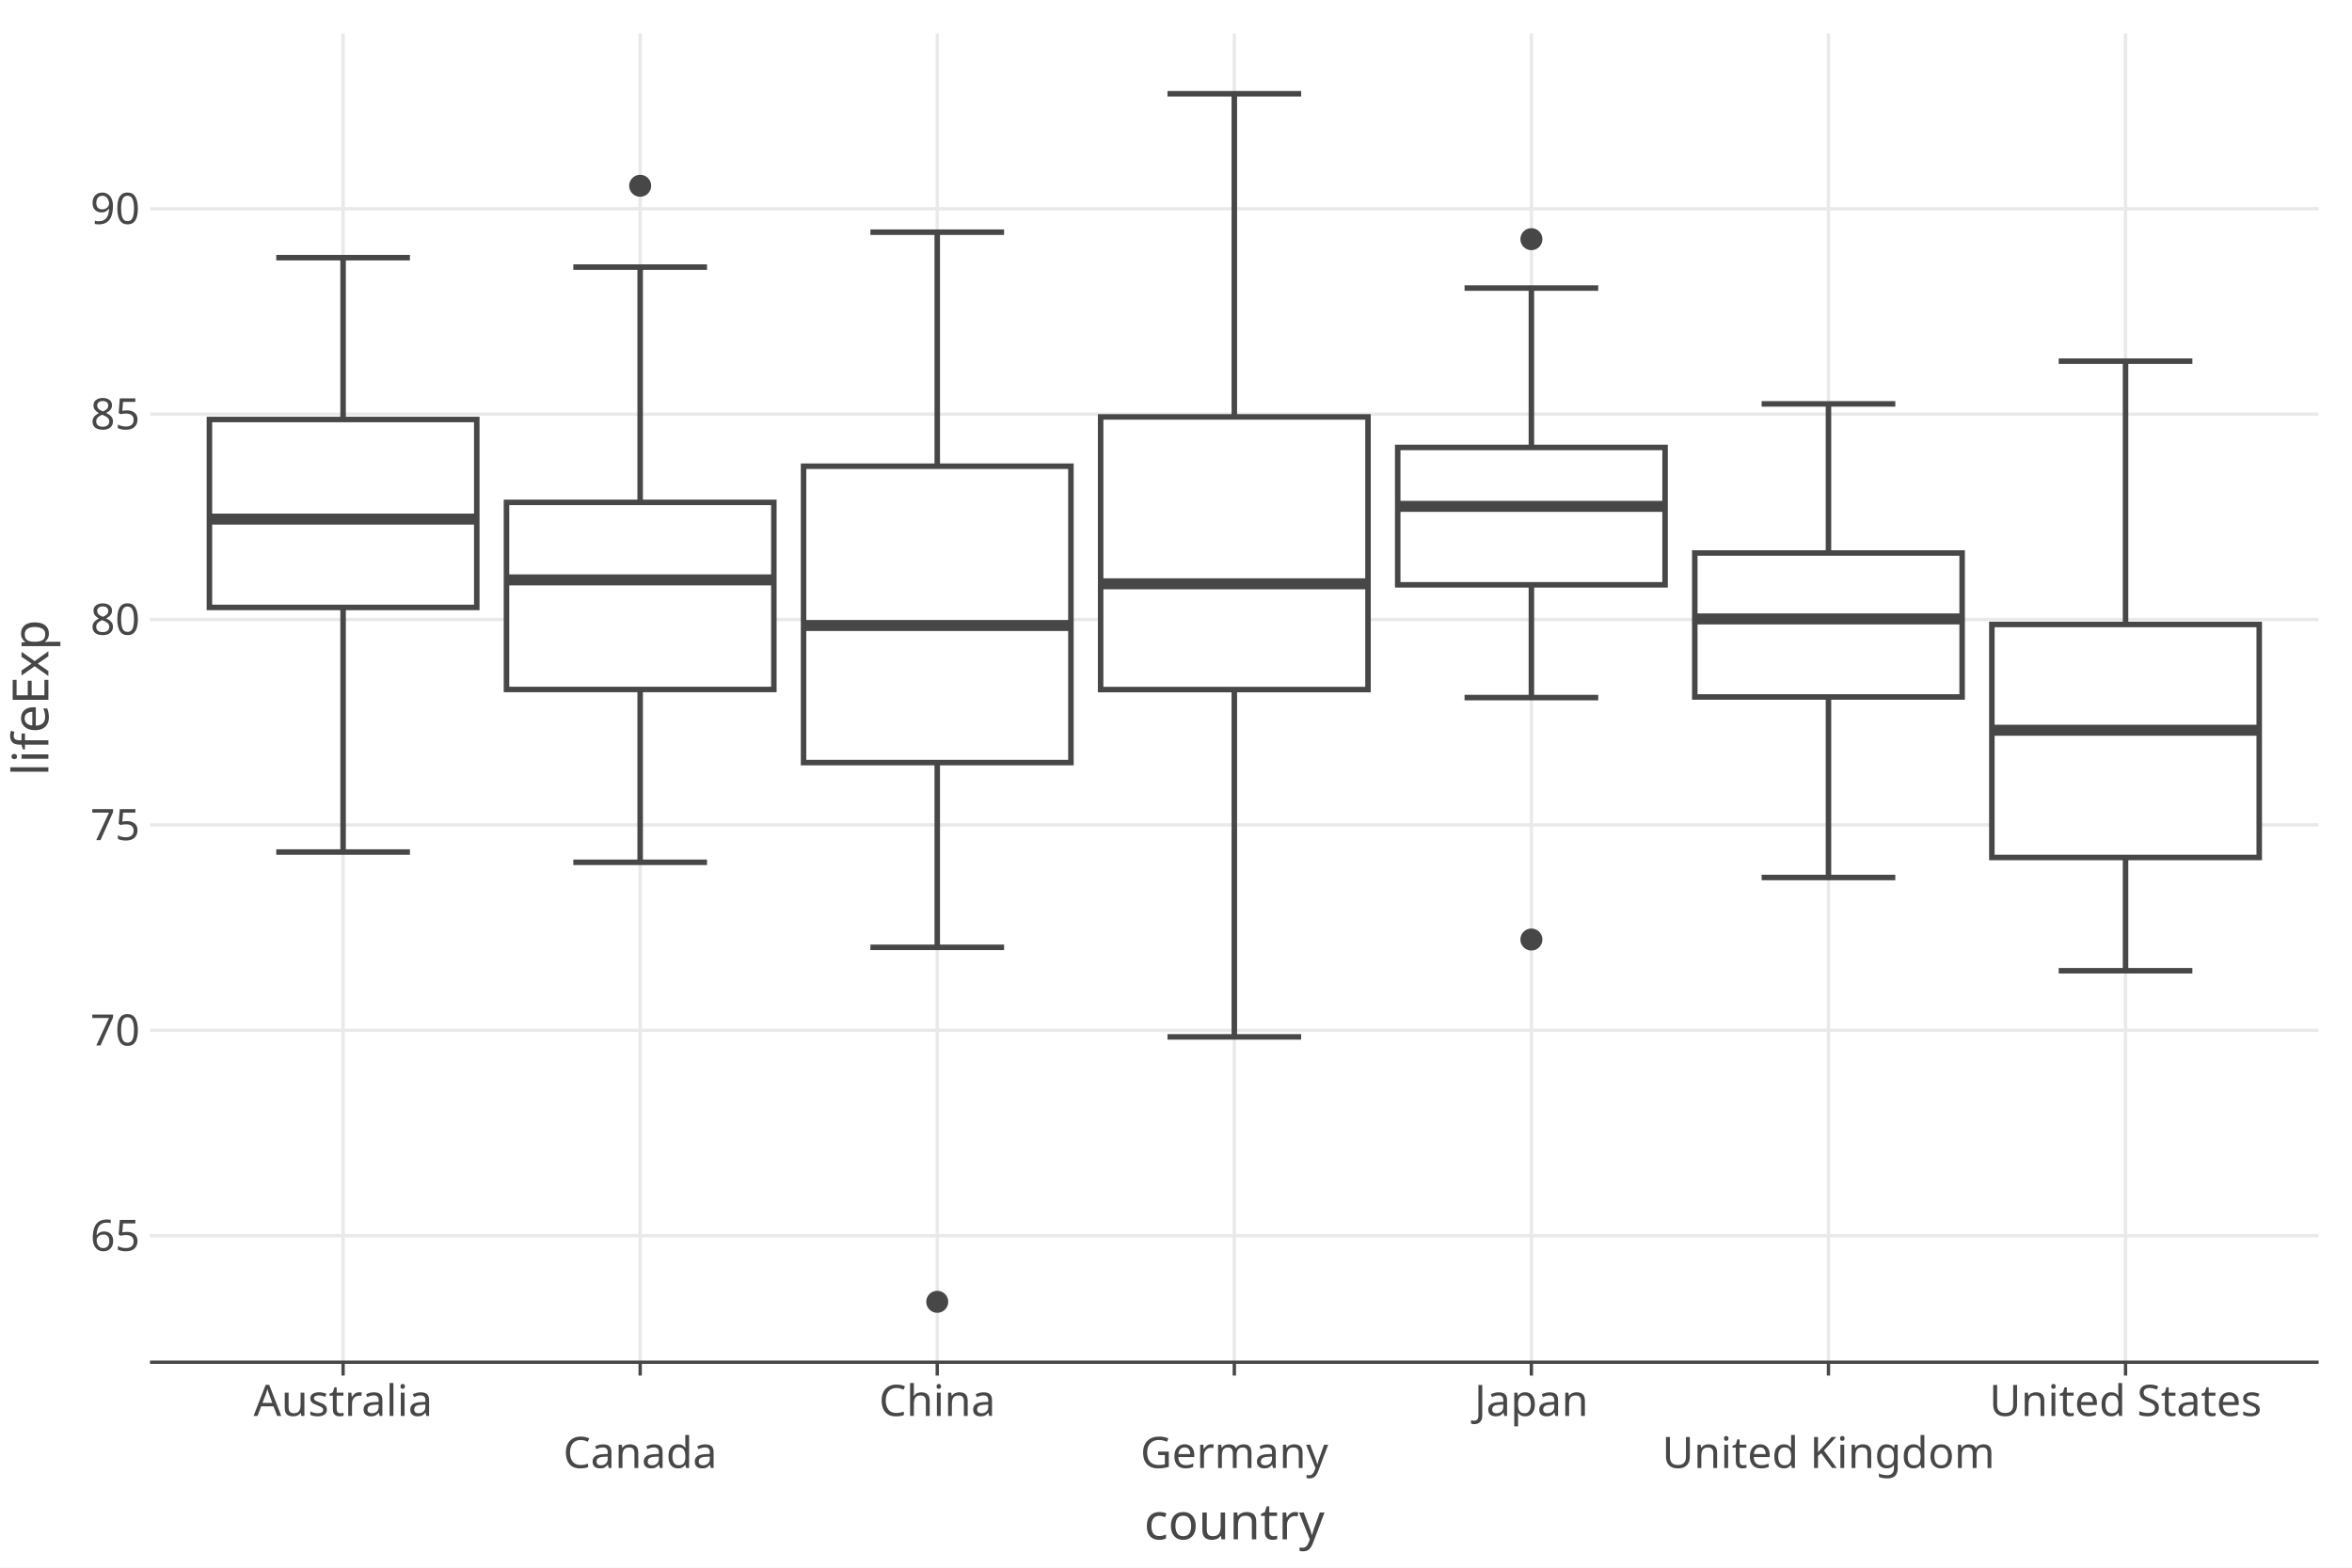
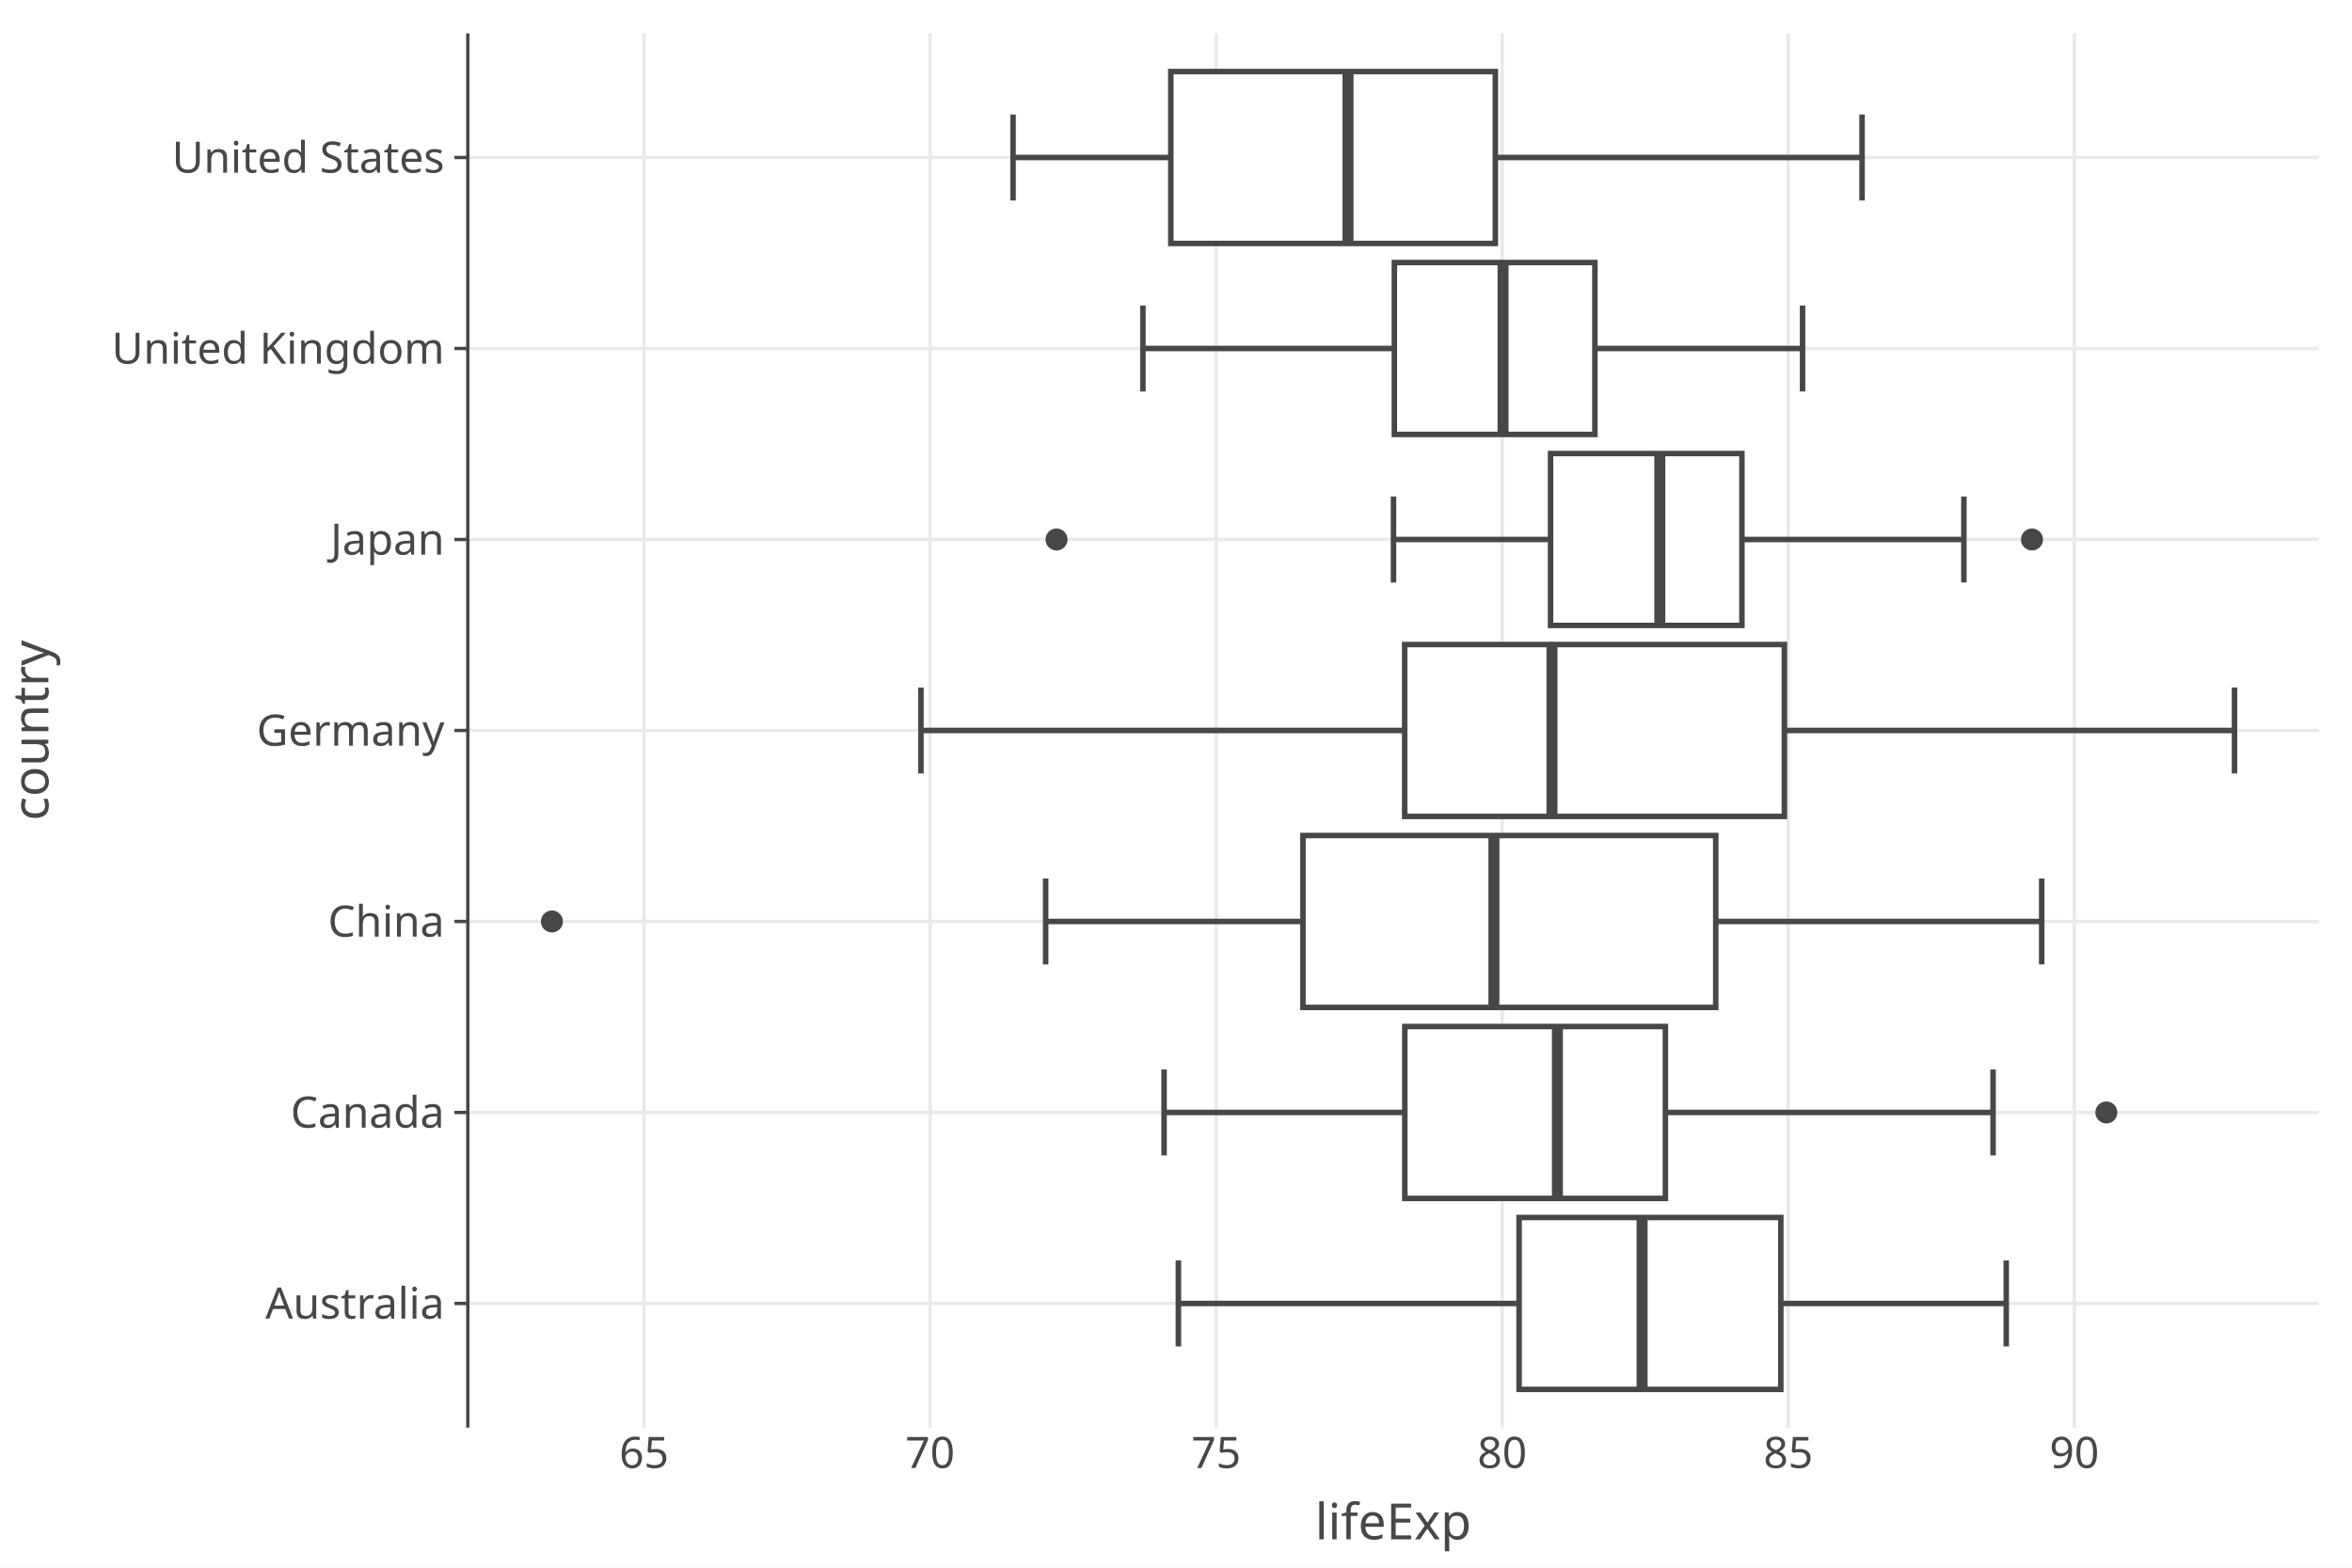
<svg xmlns="http://www.w3.org/2000/svg" class="plt-container" width="705.0" height="470.0">
  <style type="text/css">
  .plt-container {
   font-family: Lucida Grande, sans-serif;
   user-select: none;
   -webkit-user-select: none;
   -moz-user-select: none;
   -ms-user-select: none;
}
text {
   text-rendering: optimizeLegibility;
}
#xXxprefixXx0 .plot-title {
   fill: #474747;
   font-family: Lucida Grande, sans-serif;
   font-size: 16.0px;
   font-weight: normal;
   font-style: normal;   
}
#xXxprefixXx0 .plot-subtitle {
   fill: #474747;
   font-family: Lucida Grande, sans-serif;
   font-size: 15.0px;
   font-weight: normal;
   font-style: normal;   
}
#xXxprefixXx0 .plot-caption {
   fill: #474747;
   font-family: Lucida Grande, sans-serif;
   font-size: 13.0px;
   font-weight: normal;
   font-style: normal;   
}
#xXxprefixXx0 .legend-title {
   fill: #474747;
   font-family: Lucida Grande, sans-serif;
   font-size: 15.0px;
   font-weight: normal;
   font-style: normal;   
}
#xXxprefixXx0 .legend-item {
   fill: #474747;
   font-family: Lucida Grande, sans-serif;
   font-size: 13.0px;
   font-weight: normal;
   font-style: normal;   
}
+ #xXxprefixXx0 .axis-title-y {
+    fill: #474747;
+    font-family: Lucida Grande, sans-serif;
+    font-size: 15.0px;
+    font-weight: normal;
+    font-style: normal;   
+ }
+ #xXxprefixXx0 .axis-text-y {
+    fill: #474747;
+    font-family: Lucida Grande, sans-serif;
+    font-size: 13.0px;
+    font-weight: normal;
+    font-style: normal;   
+ }
+ #xXxprefixXx3 .axis-tooltip-text-y {
+    fill: #ffffff;
+    font-family: Lucida Grande, sans-serif;
+    font-size: 13.0px;
+    font-weight: normal;
+    font-style: normal;   
+ }
#xXxprefixXx0 .axis-title-x {
   fill: #474747;
   font-family: Lucida Grande, sans-serif;
   font-size: 15.0px;
   font-weight: normal;
   font-style: normal;   
}
#xXxprefixXx0 .axis-text-x {
   fill: #474747;
   font-family: Lucida Grande, sans-serif;
   font-size: 13.0px;
   font-weight: normal;
   font-style: normal;   
}
#xXxprefixXx3 .axis-tooltip-text-x {
-    fill: #ffffff;
-    font-family: Lucida Grande, sans-serif;
-    font-size: 13.0px;
-    font-weight: normal;
-    font-style: normal;   
- }
- #xXxprefixXx0 .axis-title-y {
-    fill: #474747;
-    font-family: Lucida Grande, sans-serif;
-    font-size: 15.0px;
-    font-weight: normal;
-    font-style: normal;   
- }
- #xXxprefixXx0 .axis-text-y {
-    fill: #474747;
-    font-family: Lucida Grande, sans-serif;
-    font-size: 13.0px;
-    font-weight: normal;
-    font-style: normal;   
- }
- #xXxprefixXx3 .axis-tooltip-text-y {
   fill: #ffffff;
   font-family: Lucida Grande, sans-serif;
   font-size: 13.0px;
   font-weight: normal;
   font-style: normal;   
}
#xXxprefixXx0 .facet-strip-text-x {
   fill: #474747;
   font-family: Lucida Grande, sans-serif;
   font-size: 13.0px;
   font-weight: normal;
   font-style: normal;   
}
#xXxprefixXx0 .facet-strip-text-y {
   fill: #474747;
   font-family: Lucida Grande, sans-serif;
   font-size: 13.0px;
   font-weight: normal;
   font-style: normal;   
}
#xXxprefixXx3 .tooltip-text {
   fill: #474747;
   font-family: Lucida Grande, sans-serif;
   font-size: 13.0px;
   font-weight: normal;
   font-style: normal;   
}
#xXxprefixXx3 .tooltip-title {
   fill: #474747;
   font-family: Lucida Grande, sans-serif;
   font-size: 13.0px;
   font-weight: bold;
   font-style: normal;   
}
#xXxprefixXx3 .tooltip-label {
   fill: #474747;
   font-family: Lucida Grande, sans-serif;
   font-size: 13.0px;
   font-weight: bold;
   font-style: normal;   
}

  </style>
  <g id="xXxprefixXx0">
    <path fill-rule="evenodd" fill="rgb(255,255,255)" fill-opacity="1.0" d="M0.0 0.0 L0.0 470.0 L705.0 470.0 L705.0 0.0 Z">
    </path>
    <g transform="translate(23.0 10.0 ) ">
-       <g transform="translate(21.96121 0.0 ) ">
-         <line x1="57.88" y1="398.4" x2="57.88" y2="0.0" stroke="rgb(233,233,233)" stroke-opacity="1.0" stroke-width="1.0" fill="none">
-         </line>
-         <line x1="146.927" y1="398.4" x2="146.927" y2="0.0" stroke="rgb(233,233,233)" stroke-opacity="1.0" stroke-width="1.0" fill="none">
-         </line>
-         <line x1="235.973" y1="398.4" x2="235.973" y2="0.0" stroke="rgb(233,233,233)" stroke-opacity="1.0" stroke-width="1.0" fill="none">
-         </line>
-         <line x1="325.019" y1="398.4" x2="325.019" y2="0.0" stroke="rgb(233,233,233)" stroke-opacity="1.0" stroke-width="1.0" fill="none">
-         </line>
-         <line x1="414.066" y1="398.4" x2="414.066" y2="0.0" stroke="rgb(233,233,233)" stroke-opacity="1.0" stroke-width="1.0" fill="none">
-         </line>
-         <line x1="503.112" y1="398.4" x2="503.112" y2="0.0" stroke="rgb(233,233,233)" stroke-opacity="1.0" stroke-width="1.0" fill="none">
-         </line>
-         <line x1="592.159" y1="398.4" x2="592.159" y2="0.0" stroke="rgb(233,233,233)" stroke-opacity="1.0" stroke-width="1.0" fill="none">
-         </line>
-       </g>
-       <g transform="translate(21.96121 398.4 ) ">
-         <g transform="translate(57.88017 0.0 ) ">
-           <line stroke-width="1.0" stroke="rgb(71,71,71)" stroke-opacity="1.0" x2="0.0" y2="4.0">
-           </line>
-           <g transform="translate(0.0 7.0 ) ">
-             <text class="axis-text-x" text-anchor="middle" dy="0.7em">
+       <g transform="translate(117.2188 0.0 ) ">
+         <line x1="52.827" y1="418.0" x2="52.827" y2="5.6843418860808015E-14" stroke="rgb(233,233,233)" stroke-opacity="1.0" stroke-width="1.0" fill="none">
+         </line>
+         <line x1="138.571" y1="418.0" x2="138.571" y2="5.6843418860808015E-14" stroke="rgb(233,233,233)" stroke-opacity="1.0" stroke-width="1.0" fill="none">
+         </line>
+         <line x1="224.315" y1="418.0" x2="224.315" y2="5.6843418860808015E-14" stroke="rgb(233,233,233)" stroke-opacity="1.0" stroke-width="1.0" fill="none">
+         </line>
+         <line x1="310.059" y1="418.0" x2="310.059" y2="5.6843418860808015E-14" stroke="rgb(233,233,233)" stroke-opacity="1.0" stroke-width="1.0" fill="none">
+         </line>
+         <line x1="395.803" y1="418.0" x2="395.803" y2="5.6843418860808015E-14" stroke="rgb(233,233,233)" stroke-opacity="1.0" stroke-width="1.0" fill="none">
+         </line>
+         <line x1="481.547" y1="418.0" x2="481.547" y2="5.6843418860808015E-14" stroke="rgb(233,233,233)" stroke-opacity="1.0" stroke-width="1.0" fill="none">
+         </line>
+       </g>
+       <g transform="translate(117.2188 418.0 ) ">
+         <g transform="translate(52.82691 0.0 ) ">
+           <g transform="translate(0.0 3.0 ) ">
+             <text class="axis-text-y" text-anchor="middle" dy="0.7em">
+               <tspan>65</tspan>
+             </text>
+           </g>
+         </g>
+         <g transform="translate(138.571 0.0 ) ">
+           <g transform="translate(0.0 3.0 ) ">
+             <text class="axis-text-y" text-anchor="middle" dy="0.7em">
+               <tspan>70</tspan>
+             </text>
+           </g>
+         </g>
+         <g transform="translate(224.315 0.0 ) ">
+           <g transform="translate(0.0 3.0 ) ">
+             <text class="axis-text-y" text-anchor="middle" dy="0.7em">
+               <tspan>75</tspan>
+             </text>
+           </g>
+         </g>
+         <g transform="translate(310.0591 0.0 ) ">
+           <g transform="translate(0.0 3.0 ) ">
+             <text class="axis-text-y" text-anchor="middle" dy="0.7em">
+               <tspan>80</tspan>
+             </text>
+           </g>
+         </g>
+         <g transform="translate(395.8031 0.0 ) ">
+           <g transform="translate(0.0 3.0 ) ">
+             <text class="axis-text-y" text-anchor="middle" dy="0.7em">
+               <tspan>85</tspan>
+             </text>
+           </g>
+         </g>
+         <g transform="translate(481.5472 0.0 ) ">
+           <g transform="translate(0.0 3.0 ) ">
+             <text class="axis-text-y" text-anchor="middle" dy="0.7em">
+               <tspan>90</tspan>
+             </text>
+           </g>
+         </g>
+       </g>
+       <g transform="translate(117.2188 0.0 ) ">
+         <line x1="0.0" y1="380.781" x2="554.781" y2="380.781" stroke="rgb(233,233,233)" stroke-opacity="1.0" stroke-width="1.0" fill="none">
+         </line>
+         <line x1="0.0" y1="323.521" x2="554.781" y2="323.521" stroke="rgb(233,233,233)" stroke-opacity="1.0" stroke-width="1.0" fill="none">
+         </line>
+         <line x1="0.0" y1="266.26" x2="554.781" y2="266.26" stroke="rgb(233,233,233)" stroke-opacity="1.0" stroke-width="1.0" fill="none">
+         </line>
+         <line x1="0.0" y1="209" x2="554.781" y2="209" stroke="rgb(233,233,233)" stroke-opacity="1.0" stroke-width="1.0" fill="none">
+         </line>
+         <line x1="0.0" y1="151.74" x2="554.781" y2="151.74" stroke="rgb(233,233,233)" stroke-opacity="1.0" stroke-width="1.0" fill="none">
+         </line>
+         <line x1="0.0" y1="94.479" x2="554.781" y2="94.479" stroke="rgb(233,233,233)" stroke-opacity="1.0" stroke-width="1.0" fill="none">
+         </line>
+         <line x1="0.0" y1="37.219" x2="554.781" y2="37.219" stroke="rgb(233,233,233)" stroke-opacity="1.0" stroke-width="1.0" fill="none">
+         </line>
+       </g>
+       <g transform="translate(117.2188 0.0 ) ">
+         <g transform="translate(0.0 380.7808 ) ">
+           <line stroke-width="1.0" stroke="rgb(71,71,71)" stroke-opacity="1.0" x2="-4.0" y2="0.0">
+           </line>
+           <g transform="translate(-7.0 0.0 ) ">
+             <text class="axis-text-x" text-anchor="end" dy="0.35em">
              <tspan>Australia</tspan>
            </text>
          </g>
        </g>
-         <g transform="translate(146.9266 0.0 ) ">
-           <line stroke-width="1.0" stroke="rgb(71,71,71)" stroke-opacity="1.0" x2="0.0" y2="4.0">
-           </line>
-           <g transform="translate(0.0 22.6 ) ">
-             <text class="axis-text-x" text-anchor="middle" dy="0.7em">
+         <g transform="translate(0.0 323.5205 ) ">
+           <line stroke-width="1.0" stroke="rgb(71,71,71)" stroke-opacity="1.0" x2="-4.0" y2="0.0">
+           </line>
+           <g transform="translate(-7.0 0.0 ) ">
+             <text class="axis-text-x" text-anchor="end" dy="0.35em">
              <tspan>Canada</tspan>
            </text>
          </g>
        </g>
-         <g transform="translate(235.973 0.0 ) ">
-           <line stroke-width="1.0" stroke="rgb(71,71,71)" stroke-opacity="1.0" x2="0.0" y2="4.0">
-           </line>
-           <g transform="translate(0.0 7.0 ) ">
-             <text class="axis-text-x" text-anchor="middle" dy="0.7em">
+         <g transform="translate(0.0 266.2603 ) ">
+           <line stroke-width="1.0" stroke="rgb(71,71,71)" stroke-opacity="1.0" x2="-4.0" y2="0.0">
+           </line>
+           <g transform="translate(-7.0 0.0 ) ">
+             <text class="axis-text-x" text-anchor="end" dy="0.35em">
              <tspan>China</tspan>
            </text>
          </g>
        </g>
-         <g transform="translate(325.0194 0.0 ) ">
-           <line stroke-width="1.0" stroke="rgb(71,71,71)" stroke-opacity="1.0" x2="0.0" y2="4.0">
-           </line>
-           <g transform="translate(0.0 22.6 ) ">
-             <text class="axis-text-x" text-anchor="middle" dy="0.7em">
+         <g transform="translate(0.0 209 ) ">
+           <line stroke-width="1.0" stroke="rgb(71,71,71)" stroke-opacity="1.0" x2="-4.0" y2="0.0">
+           </line>
+           <g transform="translate(-7.0 0.0 ) ">
+             <text class="axis-text-x" text-anchor="end" dy="0.35em">
              <tspan>Germany</tspan>
            </text>
          </g>
        </g>
-         <g transform="translate(414.0658 0.0 ) ">
-           <line stroke-width="1.0" stroke="rgb(71,71,71)" stroke-opacity="1.0" x2="0.0" y2="4.0">
-           </line>
-           <g transform="translate(0.0 7.0 ) ">
-             <text class="axis-text-x" text-anchor="middle" dy="0.7em">
+         <g transform="translate(0.0 151.7397 ) ">
+           <line stroke-width="1.0" stroke="rgb(71,71,71)" stroke-opacity="1.0" x2="-4.0" y2="0.0">
+           </line>
+           <g transform="translate(-7.0 0.0 ) ">
+             <text class="axis-text-x" text-anchor="end" dy="0.35em">
              <tspan>Japan</tspan>
            </text>
          </g>
        </g>
-         <g transform="translate(503.1122 0.0 ) ">
-           <line stroke-width="1.0" stroke="rgb(71,71,71)" stroke-opacity="1.0" x2="0.0" y2="4.0">
-           </line>
-           <g transform="translate(0.0 22.6 ) ">
-             <text class="axis-text-x" text-anchor="middle" dy="0.7em">
+         <g transform="translate(0.0 94.47945 ) ">
+           <line stroke-width="1.0" stroke="rgb(71,71,71)" stroke-opacity="1.0" x2="-4.0" y2="0.0">
+           </line>
+           <g transform="translate(-7.0 0.0 ) ">
+             <text class="axis-text-x" text-anchor="end" dy="0.35em">
              <tspan>United Kingdom</tspan>
            </text>
          </g>
        </g>
-         <g transform="translate(592.1586 0.0 ) ">
-           <line stroke-width="1.0" stroke="rgb(71,71,71)" stroke-opacity="1.0" x2="0.0" y2="4.0">
-           </line>
-           <g transform="translate(0.0 7.0 ) ">
-             <text class="axis-text-x" text-anchor="middle" dy="0.7em">
+         <g transform="translate(0.0 37.21918 ) ">
+           <line stroke-width="1.0" stroke="rgb(71,71,71)" stroke-opacity="1.0" x2="-4.0" y2="0.0">
+           </line>
+           <g transform="translate(-7.0 0.0 ) ">
+             <text class="axis-text-x" text-anchor="end" dy="0.35em">
              <tspan>United States</tspan>
            </text>
          </g>
        </g>
-         <line x1="0.0" y1="0.0" x2="650.039" y2="0.0" stroke-width="1.0" stroke="rgb(71,71,71)" stroke-opacity="1.0">
-         </line>
-       </g>
-       <g transform="translate(21.96121 0.0 ) ">
-         <line x1="0.0" y1="360.464" x2="650.039" y2="360.464" stroke="rgb(233,233,233)" stroke-opacity="1.0" stroke-width="1.0" fill="none">
-         </line>
-         <line x1="0.0" y1="298.889" x2="650.039" y2="298.889" stroke="rgb(233,233,233)" stroke-opacity="1.0" stroke-width="1.0" fill="none">
-         </line>
-         <line x1="0.0" y1="237.315" x2="650.039" y2="237.315" stroke="rgb(233,233,233)" stroke-opacity="1.0" stroke-width="1.0" fill="none">
-         </line>
-         <line x1="0.0" y1="175.74" x2="650.039" y2="175.74" stroke="rgb(233,233,233)" stroke-opacity="1.0" stroke-width="1.0" fill="none">
-         </line>
-         <line x1="0.0" y1="114.165" x2="650.039" y2="114.165" stroke="rgb(233,233,233)" stroke-opacity="1.0" stroke-width="1.0" fill="none">
-         </line>
-         <line x1="0.0" y1="52.591" x2="650.039" y2="52.591" stroke="rgb(233,233,233)" stroke-opacity="1.0" stroke-width="1.0" fill="none">
-         </line>
-       </g>
-       <g transform="translate(21.96121 0.0 ) ">
-         <g transform="translate(0.0 360.4639 ) ">
-           <g transform="translate(-3.0 0.0 ) ">
-             <text class="axis-text-y" text-anchor="end" dy="0.35em">
-               <tspan>65</tspan>
-             </text>
-           </g>
-         </g>
-         <g transform="translate(0.0 298.8893 ) ">
-           <g transform="translate(-3.0 0.0 ) ">
-             <text class="axis-text-y" text-anchor="end" dy="0.35em">
-               <tspan>70</tspan>
-             </text>
-           </g>
-         </g>
-         <g transform="translate(0.0 237.3147 ) ">
-           <g transform="translate(-3.0 0.0 ) ">
-             <text class="axis-text-y" text-anchor="end" dy="0.35em">
-               <tspan>75</tspan>
-             </text>
-           </g>
-         </g>
-         <g transform="translate(0.0 175.7401 ) ">
-           <g transform="translate(-3.0 0.0 ) ">
-             <text class="axis-text-y" text-anchor="end" dy="0.35em">
-               <tspan>80</tspan>
-             </text>
-           </g>
-         </g>
-         <g transform="translate(0.0 114.1655 ) ">
-           <g transform="translate(-3.0 0.0 ) ">
-             <text class="axis-text-y" text-anchor="end" dy="0.35em">
-               <tspan>85</tspan>
-             </text>
-           </g>
-         </g>
-         <g transform="translate(0.0 52.59087 ) ">
-           <g transform="translate(-3.0 0.0 ) ">
-             <text class="axis-text-y" text-anchor="end" dy="0.35em">
-               <tspan>90</tspan>
-             </text>
-           </g>
-         </g>
-       </g>
-       <g transform="translate(21.96121 0.0 ) " clip-path="url(#xXxprefixXx1)" clip-bounds-jfx="[rect (0.0, 0.0), (650.039, 398.4)]">
+         <line x1="0.0" y1="0.0" x2="0.0" y2="418.0" stroke-width="1.0" stroke="rgb(71,71,71)" stroke-opacity="1.0">
+         </line>
+       </g>
+       <g transform="translate(117.2188 0.0 ) " clip-path="url(#xXxprefixXx1)" clip-bounds-jfx="[rect (0.0, 0.0), (554.781, 418.0)]">
        <defs>
          <clipPath id="xXxprefixXx1">
-             <rect x="0.0" y="0.0" width="650.039" height="398.4">
+             <rect x="0.0" y="0.0" width="554.781" height="418.0">
            </rect>
          </clipPath>
        </defs>
-         <rect x="17.809" y="115.766" height="56.341" width="80.142" stroke="rgb(71,71,71)" stroke-opacity="1.0" fill="rgb(255,255,255)" fill-opacity="1.0" stroke-width="1.65">
-         </rect>
-         <rect x="106.856" y="140.612" height="56.094" width="80.142" stroke="rgb(71,71,71)" stroke-opacity="1.0" fill="rgb(255,255,255)" fill-opacity="1.0" stroke-width="1.65">
-         </rect>
-         <rect x="195.902" y="129.775" height="88.852" width="80.142" stroke="rgb(71,71,71)" stroke-opacity="1.0" fill="rgb(255,255,255)" fill-opacity="1.0" stroke-width="1.65">
-         </rect>
-         <rect x="284.949" y="114.997" height="81.74" width="80.142" stroke="rgb(71,71,71)" stroke-opacity="1.0" fill="rgb(255,255,255)" fill-opacity="1.0" stroke-width="1.65">
-         </rect>
-         <rect x="373.995" y="124.141" height="41.193" width="80.142" stroke="rgb(71,71,71)" stroke-opacity="1.0" fill="rgb(255,255,255)" fill-opacity="1.0" stroke-width="1.65">
-         </rect>
-         <rect x="463.041" y="155.79" height="43.164" width="80.142" stroke="rgb(71,71,71)" stroke-opacity="1.0" fill="rgb(255,255,255)" fill-opacity="1.0" stroke-width="1.65">
-         </rect>
-         <rect x="552.088" y="177.218" height="69.856" width="80.142" stroke="rgb(71,71,71)" stroke-opacity="1.0" fill="rgb(255,255,255)" fill-opacity="1.0" stroke-width="1.65">
-         </rect>
-         <line x1="17.809" y1="145.63" x2="97.951" y2="145.63" stroke="rgb(71,71,71)" stroke-opacity="1.0" fill="rgb(255,255,255)" fill-opacity="1.0" stroke-width="3.3">
-         </line>
-         <line x1="106.856" y1="163.856" x2="186.997" y2="163.856" stroke="rgb(71,71,71)" stroke-opacity="1.0" fill="rgb(255,255,255)" fill-opacity="1.0" stroke-width="3.3">
-         </line>
-         <line x1="195.902" y1="177.526" x2="276.044" y2="177.526" stroke="rgb(71,71,71)" stroke-opacity="1.0" fill="rgb(255,255,255)" fill-opacity="1.0" stroke-width="3.3">
-         </line>
-         <line x1="284.949" y1="165.026" x2="365.09" y2="165.026" stroke="rgb(71,71,71)" stroke-opacity="1.0" fill="rgb(255,255,255)" fill-opacity="1.0" stroke-width="3.3">
-         </line>
-         <line x1="373.995" y1="141.812" x2="454.137" y2="141.812" stroke="rgb(71,71,71)" stroke-opacity="1.0" fill="rgb(255,255,255)" fill-opacity="1.0" stroke-width="3.3">
-         </line>
-         <line x1="463.041" y1="175.555" x2="543.183" y2="175.555" stroke="rgb(71,71,71)" stroke-opacity="1.0" fill="rgb(255,255,255)" fill-opacity="1.0" stroke-width="3.3">
-         </line>
-         <line x1="552.088" y1="208.929" x2="632.23" y2="208.929" stroke="rgb(71,71,71)" stroke-opacity="1.0" fill="rgb(255,255,255)" fill-opacity="1.0" stroke-width="3.3">
-         </line>
-         <line x1="57.88" y1="172.107" x2="57.88" y2="245.443" stroke="rgb(71,71,71)" stroke-opacity="1.0" fill="rgb(255,255,255)" fill-opacity="1.0" stroke-width="1.65">
-         </line>
-         <line x1="37.845" y1="245.443" x2="77.916" y2="245.443" stroke="rgb(71,71,71)" stroke-opacity="1.0" fill="rgb(255,255,255)" fill-opacity="1.0" stroke-width="1.65">
-         </line>
-         <line x1="57.88" y1="115.766" x2="57.88" y2="67.246" stroke="rgb(71,71,71)" stroke-opacity="1.0" fill="rgb(255,255,255)" fill-opacity="1.0" stroke-width="1.65">
-         </line>
-         <line x1="37.845" y1="67.246" x2="77.916" y2="67.246" stroke="rgb(71,71,71)" stroke-opacity="1.0" fill="rgb(255,255,255)" fill-opacity="1.0" stroke-width="1.65">
-         </line>
-         <line x1="146.927" y1="196.706" x2="146.927" y2="248.521" stroke="rgb(71,71,71)" stroke-opacity="1.0" fill="rgb(255,255,255)" fill-opacity="1.0" stroke-width="1.65">
-         </line>
-         <line x1="126.891" y1="248.521" x2="166.962" y2="248.521" stroke="rgb(71,71,71)" stroke-opacity="1.0" fill="rgb(255,255,255)" fill-opacity="1.0" stroke-width="1.65">
-         </line>
-         <line x1="146.927" y1="140.612" x2="146.927" y2="70.078" stroke="rgb(71,71,71)" stroke-opacity="1.0" fill="rgb(255,255,255)" fill-opacity="1.0" stroke-width="1.65">
-         </line>
-         <line x1="126.891" y1="70.078" x2="166.962" y2="70.078" stroke="rgb(71,71,71)" stroke-opacity="1.0" fill="rgb(255,255,255)" fill-opacity="1.0" stroke-width="1.65">
-         </line>
-         <line x1="235.973" y1="218.627" x2="235.973" y2="274.013" stroke="rgb(71,71,71)" stroke-opacity="1.0" fill="rgb(255,255,255)" fill-opacity="1.0" stroke-width="1.65">
-         </line>
-         <line x1="215.938" y1="274.013" x2="256.008" y2="274.013" stroke="rgb(71,71,71)" stroke-opacity="1.0" fill="rgb(255,255,255)" fill-opacity="1.0" stroke-width="1.65">
-         </line>
-         <line x1="235.973" y1="129.775" x2="235.973" y2="59.61" stroke="rgb(71,71,71)" stroke-opacity="1.0" fill="rgb(255,255,255)" fill-opacity="1.0" stroke-width="1.65">
-         </line>
-         <line x1="215.938" y1="59.61" x2="256.008" y2="59.61" stroke="rgb(71,71,71)" stroke-opacity="1.0" fill="rgb(255,255,255)" fill-opacity="1.0" stroke-width="1.65">
-         </line>
-         <line x1="325.019" y1="196.737" x2="325.019" y2="300.86" stroke="rgb(71,71,71)" stroke-opacity="1.0" fill="rgb(255,255,255)" fill-opacity="1.0" stroke-width="1.65">
-         </line>
-         <line x1="304.984" y1="300.86" x2="345.055" y2="300.86" stroke="rgb(71,71,71)" stroke-opacity="1.0" fill="rgb(255,255,255)" fill-opacity="1.0" stroke-width="1.65">
-         </line>
-         <line x1="325.019" y1="114.997" x2="325.019" y2="18.109" stroke="rgb(71,71,71)" stroke-opacity="1.0" fill="rgb(255,255,255)" fill-opacity="1.0" stroke-width="1.65">
-         </line>
-         <line x1="304.984" y1="18.109" x2="345.055" y2="18.109" stroke="rgb(71,71,71)" stroke-opacity="1.0" fill="rgb(255,255,255)" fill-opacity="1.0" stroke-width="1.65">
-         </line>
-         <line x1="414.066" y1="165.334" x2="414.066" y2="199.138" stroke="rgb(71,71,71)" stroke-opacity="1.0" fill="rgb(255,255,255)" fill-opacity="1.0" stroke-width="1.65">
-         </line>
-         <line x1="394.03" y1="199.138" x2="434.101" y2="199.138" stroke="rgb(71,71,71)" stroke-opacity="1.0" fill="rgb(255,255,255)" fill-opacity="1.0" stroke-width="1.65">
-         </line>
-         <line x1="414.066" y1="124.141" x2="414.066" y2="76.359" stroke="rgb(71,71,71)" stroke-opacity="1.0" fill="rgb(255,255,255)" fill-opacity="1.0" stroke-width="1.65">
-         </line>
-         <line x1="394.03" y1="76.359" x2="434.101" y2="76.359" stroke="rgb(71,71,71)" stroke-opacity="1.0" fill="rgb(255,255,255)" fill-opacity="1.0" stroke-width="1.65">
-         </line>
-         <line x1="503.112" y1="198.954" x2="503.112" y2="253.078" stroke="rgb(71,71,71)" stroke-opacity="1.0" fill="rgb(255,255,255)" fill-opacity="1.0" stroke-width="1.65">
-         </line>
-         <line x1="483.077" y1="253.078" x2="523.148" y2="253.078" stroke="rgb(71,71,71)" stroke-opacity="1.0" fill="rgb(255,255,255)" fill-opacity="1.0" stroke-width="1.65">
-         </line>
-         <line x1="503.112" y1="155.79" x2="503.112" y2="111.087" stroke="rgb(71,71,71)" stroke-opacity="1.0" fill="rgb(255,255,255)" fill-opacity="1.0" stroke-width="1.65">
-         </line>
-         <line x1="483.077" y1="111.087" x2="523.148" y2="111.087" stroke="rgb(71,71,71)" stroke-opacity="1.0" fill="rgb(255,255,255)" fill-opacity="1.0" stroke-width="1.65">
-         </line>
-         <line x1="592.159" y1="247.074" x2="592.159" y2="281.033" stroke="rgb(71,71,71)" stroke-opacity="1.0" fill="rgb(255,255,255)" fill-opacity="1.0" stroke-width="1.65">
-         </line>
-         <line x1="572.123" y1="281.033" x2="612.194" y2="281.033" stroke="rgb(71,71,71)" stroke-opacity="1.0" fill="rgb(255,255,255)" fill-opacity="1.0" stroke-width="1.65">
-         </line>
-         <line x1="592.159" y1="177.218" x2="592.159" y2="98.279" stroke="rgb(71,71,71)" stroke-opacity="1.0" fill="rgb(255,255,255)" fill-opacity="1.0" stroke-width="1.65">
-         </line>
-         <line x1="572.123" y1="98.279" x2="612.194" y2="98.279" stroke="rgb(71,71,71)" stroke-opacity="1.0" fill="rgb(255,255,255)" fill-opacity="1.0" stroke-width="1.65">
-         </line>
-       </g>
-       <g transform="translate(21.96121 0.0 ) " clip-path="url(#xXxprefixXx2)" clip-bounds-jfx="[rect (0.0, 0.0), (650.039, 398.4)]">
+         <rect x="315.118" y="355.014" height="51.534" width="78.456" stroke="rgb(71,71,71)" stroke-opacity="1.0" fill="rgb(255,255,255)" fill-opacity="1.0" stroke-width="1.65">
+         </rect>
+         <rect x="280.863" y="297.753" height="51.534" width="78.113" stroke="rgb(71,71,71)" stroke-opacity="1.0" fill="rgb(255,255,255)" fill-opacity="1.0" stroke-width="1.65">
+         </rect>
+         <rect x="250.338" y="240.493" height="51.534" width="123.729" stroke="rgb(71,71,71)" stroke-opacity="1.0" fill="rgb(255,255,255)" fill-opacity="1.0" stroke-width="1.65">
+         </rect>
+         <rect x="280.82" y="183.233" height="51.534" width="113.825" stroke="rgb(71,71,71)" stroke-opacity="1.0" fill="rgb(255,255,255)" fill-opacity="1.0" stroke-width="1.65">
+         </rect>
+         <rect x="324.55" y="125.973" height="51.534" width="57.363" stroke="rgb(71,71,71)" stroke-opacity="1.0" fill="rgb(255,255,255)" fill-opacity="1.0" stroke-width="1.65">
+         </rect>
+         <rect x="277.734" y="68.712" height="51.534" width="60.107" stroke="rgb(71,71,71)" stroke-opacity="1.0" fill="rgb(255,255,255)" fill-opacity="1.0" stroke-width="1.65">
+         </rect>
+         <rect x="210.725" y="11.452" height="51.534" width="97.277" stroke="rgb(71,71,71)" stroke-opacity="1.0" fill="rgb(255,255,255)" fill-opacity="1.0" stroke-width="1.65">
+         </rect>
+         <line x1="351.988" y1="406.548" x2="351.988" y2="355.014" stroke="rgb(71,71,71)" stroke-opacity="1.0" fill="rgb(255,255,255)" fill-opacity="1.0" stroke-width="3.3">
+         </line>
+         <line x1="326.608" y1="349.288" x2="326.608" y2="297.753" stroke="rgb(71,71,71)" stroke-opacity="1.0" fill="rgb(255,255,255)" fill-opacity="1.0" stroke-width="3.3">
+         </line>
+         <line x1="307.573" y1="292.027" x2="307.573" y2="240.493" stroke="rgb(71,71,71)" stroke-opacity="1.0" fill="rgb(255,255,255)" fill-opacity="1.0" stroke-width="3.3">
+         </line>
+         <line x1="324.979" y1="234.767" x2="324.979" y2="183.233" stroke="rgb(71,71,71)" stroke-opacity="1.0" fill="rgb(255,255,255)" fill-opacity="1.0" stroke-width="3.3">
+         </line>
+         <line x1="357.304" y1="177.507" x2="357.304" y2="125.973" stroke="rgb(71,71,71)" stroke-opacity="1.0" fill="rgb(255,255,255)" fill-opacity="1.0" stroke-width="3.3">
+         </line>
+         <line x1="310.316" y1="120.247" x2="310.316" y2="68.712" stroke="rgb(71,71,71)" stroke-opacity="1.0" fill="rgb(255,255,255)" fill-opacity="1.0" stroke-width="3.3">
+         </line>
+         <line x1="263.843" y1="62.986" x2="263.843" y2="11.452" stroke="rgb(71,71,71)" stroke-opacity="1.0" fill="rgb(255,255,255)" fill-opacity="1.0" stroke-width="3.3">
+         </line>
+         <line x1="315.118" y1="380.781" x2="212.997" y2="380.781" stroke="rgb(71,71,71)" stroke-opacity="1.0" fill="rgb(255,255,255)" fill-opacity="1.0" stroke-width="1.65">
+         </line>
+         <line x1="212.997" y1="393.664" x2="212.997" y2="367.897" stroke="rgb(71,71,71)" stroke-opacity="1.0" fill="rgb(255,255,255)" fill-opacity="1.0" stroke-width="1.65">
+         </line>
+         <line x1="393.574" y1="380.781" x2="461.14" y2="380.781" stroke="rgb(71,71,71)" stroke-opacity="1.0" fill="rgb(255,255,255)" fill-opacity="1.0" stroke-width="1.65">
+         </line>
+         <line x1="461.14" y1="393.664" x2="461.14" y2="367.897" stroke="rgb(71,71,71)" stroke-opacity="1.0" fill="rgb(255,255,255)" fill-opacity="1.0" stroke-width="1.65">
+         </line>
+         <line x1="280.863" y1="323.521" x2="208.71" y2="323.521" stroke="rgb(71,71,71)" stroke-opacity="1.0" fill="rgb(255,255,255)" fill-opacity="1.0" stroke-width="1.65">
+         </line>
+         <line x1="208.71" y1="336.404" x2="208.71" y2="310.637" stroke="rgb(71,71,71)" stroke-opacity="1.0" fill="rgb(255,255,255)" fill-opacity="1.0" stroke-width="1.65">
+         </line>
+         <line x1="358.976" y1="323.521" x2="457.196" y2="323.521" stroke="rgb(71,71,71)" stroke-opacity="1.0" fill="rgb(255,255,255)" fill-opacity="1.0" stroke-width="1.65">
+         </line>
+         <line x1="457.196" y1="336.404" x2="457.196" y2="310.637" stroke="rgb(71,71,71)" stroke-opacity="1.0" fill="rgb(255,255,255)" fill-opacity="1.0" stroke-width="1.65">
+         </line>
+         <line x1="250.338" y1="266.26" x2="173.212" y2="266.26" stroke="rgb(71,71,71)" stroke-opacity="1.0" fill="rgb(255,255,255)" fill-opacity="1.0" stroke-width="1.65">
+         </line>
+         <line x1="173.212" y1="279.144" x2="173.212" y2="253.377" stroke="rgb(71,71,71)" stroke-opacity="1.0" fill="rgb(255,255,255)" fill-opacity="1.0" stroke-width="1.65">
+         </line>
+         <line x1="374.067" y1="266.26" x2="471.772" y2="266.26" stroke="rgb(71,71,71)" stroke-opacity="1.0" fill="rgb(255,255,255)" fill-opacity="1.0" stroke-width="1.65">
+         </line>
+         <line x1="471.772" y1="279.144" x2="471.772" y2="253.377" stroke="rgb(71,71,71)" stroke-opacity="1.0" fill="rgb(255,255,255)" fill-opacity="1.0" stroke-width="1.65">
+         </line>
+         <line x1="280.82" y1="209" x2="135.827" y2="209" stroke="rgb(71,71,71)" stroke-opacity="1.0" fill="rgb(255,255,255)" fill-opacity="1.0" stroke-width="1.65">
+         </line>
+         <line x1="135.827" y1="221.884" x2="135.827" y2="196.116" stroke="rgb(71,71,71)" stroke-opacity="1.0" fill="rgb(255,255,255)" fill-opacity="1.0" stroke-width="1.65">
+         </line>
+         <line x1="394.646" y1="209" x2="529.564" y2="209" stroke="rgb(71,71,71)" stroke-opacity="1.0" fill="rgb(255,255,255)" fill-opacity="1.0" stroke-width="1.65">
+         </line>
+         <line x1="529.564" y1="221.884" x2="529.564" y2="196.116" stroke="rgb(71,71,71)" stroke-opacity="1.0" fill="rgb(255,255,255)" fill-opacity="1.0" stroke-width="1.65">
+         </line>
+         <line x1="324.55" y1="151.74" x2="277.476" y2="151.74" stroke="rgb(71,71,71)" stroke-opacity="1.0" fill="rgb(255,255,255)" fill-opacity="1.0" stroke-width="1.65">
+         </line>
+         <line x1="277.476" y1="164.623" x2="277.476" y2="138.856" stroke="rgb(71,71,71)" stroke-opacity="1.0" fill="rgb(255,255,255)" fill-opacity="1.0" stroke-width="1.65">
+         </line>
+         <line x1="381.913" y1="151.74" x2="448.45" y2="151.74" stroke="rgb(71,71,71)" stroke-opacity="1.0" fill="rgb(255,255,255)" fill-opacity="1.0" stroke-width="1.65">
+         </line>
+         <line x1="448.45" y1="164.623" x2="448.45" y2="138.856" stroke="rgb(71,71,71)" stroke-opacity="1.0" fill="rgb(255,255,255)" fill-opacity="1.0" stroke-width="1.65">
+         </line>
+         <line x1="277.734" y1="94.479" x2="202.365" y2="94.479" stroke="rgb(71,71,71)" stroke-opacity="1.0" fill="rgb(255,255,255)" fill-opacity="1.0" stroke-width="1.65">
+         </line>
+         <line x1="202.365" y1="107.363" x2="202.365" y2="81.596" stroke="rgb(71,71,71)" stroke-opacity="1.0" fill="rgb(255,255,255)" fill-opacity="1.0" stroke-width="1.65">
+         </line>
+         <line x1="337.84" y1="94.479" x2="400.09" y2="94.479" stroke="rgb(71,71,71)" stroke-opacity="1.0" fill="rgb(255,255,255)" fill-opacity="1.0" stroke-width="1.65">
+         </line>
+         <line x1="400.09" y1="107.363" x2="400.09" y2="81.596" stroke="rgb(71,71,71)" stroke-opacity="1.0" fill="rgb(255,255,255)" fill-opacity="1.0" stroke-width="1.65">
+         </line>
+         <line x1="210.725" y1="37.219" x2="163.437" y2="37.219" stroke="rgb(71,71,71)" stroke-opacity="1.0" fill="rgb(255,255,255)" fill-opacity="1.0" stroke-width="1.65">
+         </line>
+         <line x1="163.437" y1="50.103" x2="163.437" y2="24.336" stroke="rgb(71,71,71)" stroke-opacity="1.0" fill="rgb(255,255,255)" fill-opacity="1.0" stroke-width="1.65">
+         </line>
+         <line x1="308.001" y1="37.219" x2="417.925" y2="37.219" stroke="rgb(71,71,71)" stroke-opacity="1.0" fill="rgb(255,255,255)" fill-opacity="1.0" stroke-width="1.65">
+         </line>
+         <line x1="417.925" y1="50.103" x2="417.925" y2="24.336" stroke="rgb(71,71,71)" stroke-opacity="1.0" fill="rgb(255,255,255)" fill-opacity="1.0" stroke-width="1.65">
+         </line>
+       </g>
+       <g transform="translate(117.2188 0.0 ) " clip-path="url(#xXxprefixXx2)" clip-bounds-jfx="[rect (0.0, 0.0), (554.781, 418.0)]">
        <defs>
          <clipPath id="xXxprefixXx2">
-             <rect x="0.0" y="0.0" width="650.039" height="398.4">
+             <rect x="0.0" y="0.0" width="554.781" height="418.0">
            </rect>
          </clipPath>
        </defs>
        <g>
          <g>
-             <circle fill="#474747" stroke="#474747" stroke-opacity="0.0" stroke-width="0.0" cx="146.927" cy="45.695" r="3.3" />
-             <circle fill="#474747" stroke="#474747" stroke-opacity="0.0" stroke-width="0.0" cx="235.973" cy="380.291" r="3.3" />
-             <circle fill="#474747" stroke="#474747" stroke-opacity="0.0" stroke-width="0.0" cx="414.066" cy="271.673" r="3.3" />
-             <circle fill="#474747" stroke="#474747" stroke-opacity="0.0" stroke-width="0.0" cx="414.066" cy="61.704" r="3.3" />
+             <circle fill="#474747" stroke="#474747" stroke-opacity="0.0" stroke-width="0.0" cx="491.151" cy="323.521" r="3.3" />
+             <circle fill="#474747" stroke="#474747" stroke-opacity="0.0" stroke-width="0.0" cx="25.217" cy="266.26" r="3.3" />
+             <circle fill="#474747" stroke="#474747" stroke-opacity="0.0" stroke-width="0.0" cx="176.47" cy="151.74" r="3.3" />
+             <circle fill="#474747" stroke="#474747" stroke-opacity="0.0" stroke-width="0.0" cx="468.857" cy="151.74" r="3.3" />
          </g>
        </g>
      </g>
    </g>
-     <g transform="translate(14.5 209.2 ) rotate(-90.0 ) ">
+     <g transform="translate(14.5 219.0 ) rotate(-90.0 ) ">
+       <text class="axis-title-x" y="0.0" text-anchor="middle">
+         <tspan>country</tspan>
+       </text>
+     </g>
+     <g transform="translate(417.6094 461.5 ) ">
      <text class="axis-title-y" y="0.0" text-anchor="middle">
        <tspan>lifeExp</tspan>
-       </text>
-     </g>
-     <g transform="translate(369.9806 461.5 ) ">
-       <text class="axis-title-x" y="0.0" text-anchor="middle">
-         <tspan>country</tspan>
      </text>
    </g>
    <path fill="rgb(0,0,0)" fill-opacity="0.0" stroke="rgb(71,71,71)" stroke-opacity="1.0" stroke-width="0.0" d="M0.0 0.0 L0.0 470.0 L705.0 470.0 L705.0 0.0 Z">
    </path>
  </g>
  <g id="xXxprefixXx3">
  </g>
</svg>
